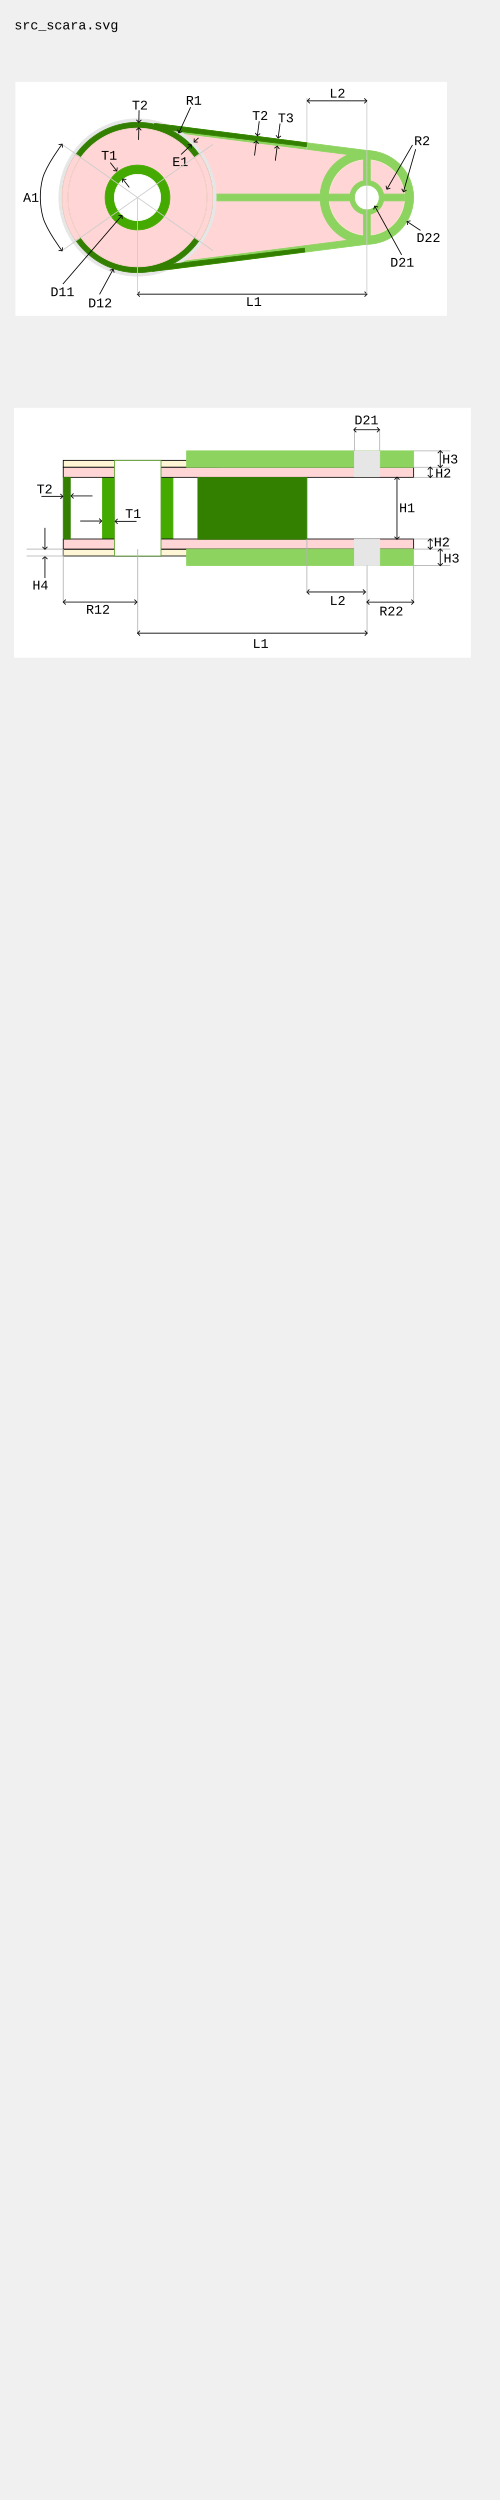
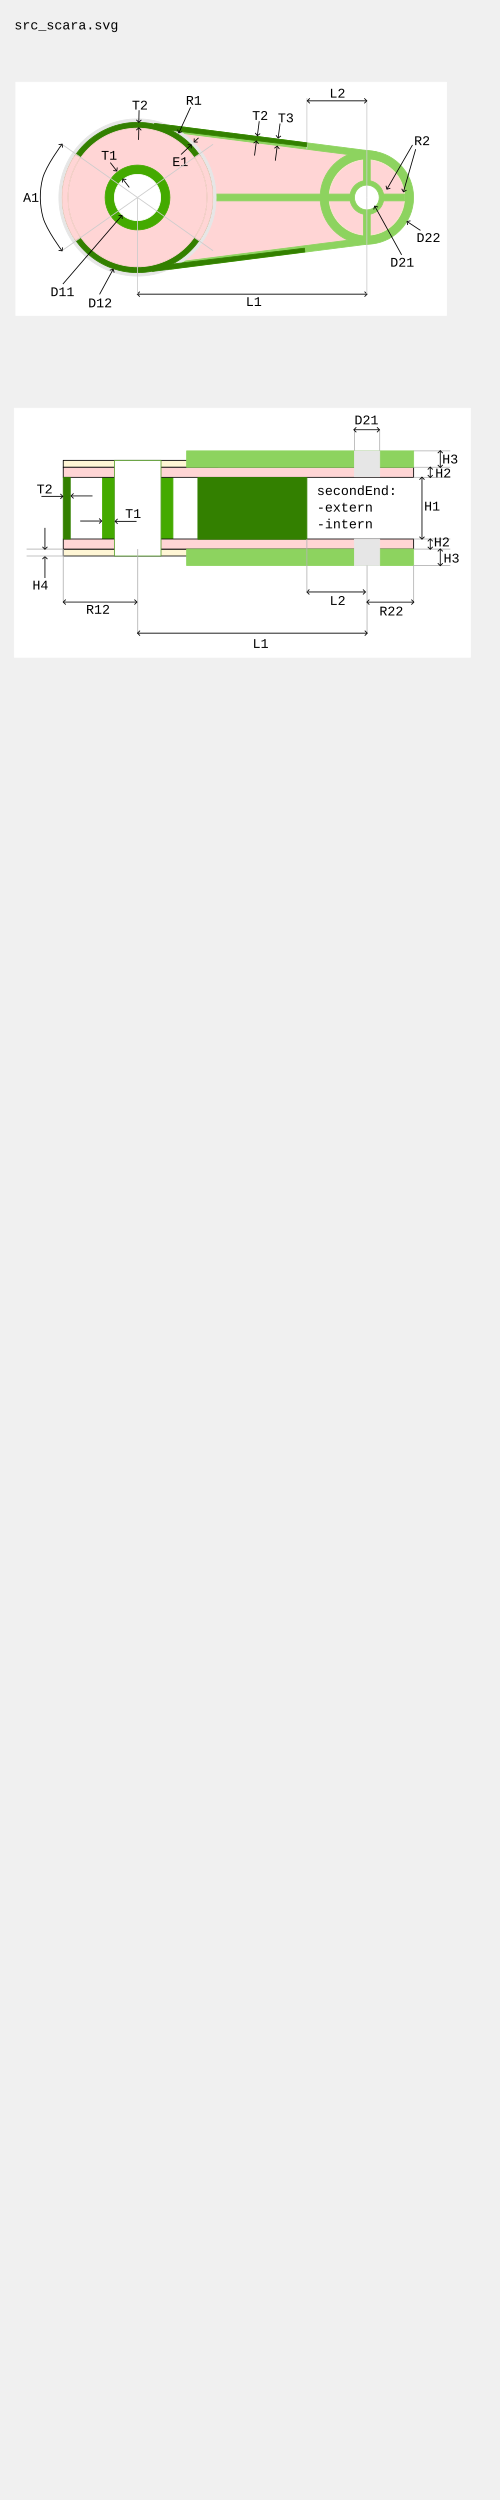
<svg xmlns="http://www.w3.org/2000/svg" width="600" height="3000" viewBox="0 0 158.75 793.75" version="1.1" id="svg1">
  <defs id="defs1">
+     <rect x="383.356" y="586.708" width="163.738" height="88.026" id="rect2" />
    <rect x="24.527" y="715.199" width="43.002" height="41.247" id="rect38" />
    <rect x="10.512" y="227.434" width="20.386" height="26.438" id="rect23" />
    <rect x="8.282" y="76.449" width="58.611" height="37.587" id="rect35" />
    <rect x="528.132" y="147.801" width="49.692" height="43.958" id="rect34" />
    <rect x="-61.796" y="576.55" width="72.626" height="53.514" id="rect32" />
    <rect x="117.675" y="848.579" width="46.62" height="40.773" id="rect30" />
    <rect x="275.852" y="887.44" width="71.989" height="38.861" id="rect29" />
    <rect x="136.788" y="857.498" width="81.09" height="49.692" id="rect28" />
    <rect x="70.078" y="786.783" width="82.182" height="57.336" id="rect27" />
    <rect x="245.06" y="807.256" width="122.465" height="57.661" id="rect26" />
    <rect x="391.014" y="777.524" width="48.495" height="54.958" id="rect25" />
    <rect x="375.235" y="758.752" width="64.274" height="34.402" id="rect24" />
    <rect x="408.681" y="434.483" width="52.877" height="25.801" id="rect22" />
    <rect x="516.665" y="299.742" width="37.906" height="25.483" id="rect17" />
    <rect x="476.211" y="329.366" width="60.203" height="34.402" id="rect16" />
    <rect x="243.68" y="127.414" width="37.587" height="26.12" id="rect14" />
    <rect x="263.748" y="125.503" width="30.579" height="22.297" id="rect13" />
    <rect x="70.396" y="137.607" width="24.846" height="22.297" id="rect12" />
    <rect x="133.148" y="374.916" width="39.18" height="20.705" id="rect11" />
    <rect x="75.174" y="363.768" width="38.224" height="21.023" id="rect10" />
    <rect x="351.982" y="63.389" width="28.35" height="25.164" id="rect9" />
    <rect x="278.719" y="365.679" width="24.846" height="18.794" id="rect8" />
    <marker style="overflow:visible" id="ArrowWide" refX="0" refY="0" orient="auto-start-reverse" markerWidth="1" markerHeight="1" viewBox="0 0 1 1" preserveAspectRatio="xMidYMid">
      <path style="fill:none;stroke:context-stroke;stroke-width:1;stroke-linecap:butt" d="M 3,-3 0,0 3,3" transform="rotate(180,0.125,0)" id="path4" />
    </marker>
    <rect x="17.201" y="21.023" width="372.687" height="65.618" id="rect1" />
    <marker style="overflow:visible" id="ArrowWide-9" refX="0" refY="0" orient="auto-start-reverse" markerWidth="1" markerHeight="1" viewBox="0 0 1 1" preserveAspectRatio="xMidYMid">
      <path style="fill:none;stroke:context-stroke;stroke-width:1;stroke-linecap:butt" d="M 3,-3 0,0 3,3" transform="rotate(180,0.125,0)" id="path4-3" />
    </marker>
    <marker style="overflow:visible" id="ArrowWide-7" refX="0" refY="0" orient="auto-start-reverse" markerWidth="1" markerHeight="1" viewBox="0 0 1 1" preserveAspectRatio="xMidYMid">
      <path style="fill:none;stroke:context-stroke;stroke-width:1;stroke-linecap:butt" d="M 3,-3 0,0 3,3" transform="rotate(180,0.125,0)" id="path4-8" />
    </marker>
    <marker style="overflow:visible" id="ArrowWide-1" refX="0" refY="0" orient="auto-start-reverse" markerWidth="1" markerHeight="1" viewBox="0 0 1 1" preserveAspectRatio="xMidYMid">
      <path style="fill:none;stroke:context-stroke;stroke-width:1;stroke-linecap:butt" d="M 3,-3 0,0 3,3" transform="rotate(180,0.125,0)" id="path4-4" />
    </marker>
    <marker style="overflow:visible" id="ArrowWide-92" refX="0" refY="0" orient="auto-start-reverse" markerWidth="1" markerHeight="1" viewBox="0 0 1 1" preserveAspectRatio="xMidYMid">
      <path style="fill:none;stroke:context-stroke;stroke-width:1;stroke-linecap:butt" d="M 3,-3 0,0 3,3" transform="rotate(180,0.125,0)" id="path4-6" />
    </marker>
    <marker style="overflow:visible" id="ArrowWide-4" refX="0" refY="0" orient="auto-start-reverse" markerWidth="1" markerHeight="1" viewBox="0 0 1 1" preserveAspectRatio="xMidYMid">
      <path style="fill:none;stroke:context-stroke;stroke-width:1;stroke-linecap:butt" d="M 3,-3 0,0 3,3" transform="rotate(180,0.125,0)" id="path4-87" />
    </marker>
    <rect x="243.68" y="127.414" width="37.587" height="26.12" id="rect14-2" />
    <marker style="overflow:visible" id="ArrowWide-94" refX="0" refY="0" orient="auto-start-reverse" markerWidth="1" markerHeight="1" viewBox="0 0 1 1" preserveAspectRatio="xMidYMid">
      <path style="fill:none;stroke:context-stroke;stroke-width:1;stroke-linecap:butt" d="M 3,-3 0,0 3,3" transform="rotate(180,0.125,0)" id="path4-9" />
    </marker>
    <marker style="overflow:visible" id="ArrowWide-4-1" refX="0" refY="0" orient="auto-start-reverse" markerWidth="1" markerHeight="1" viewBox="0 0 1 1" preserveAspectRatio="xMidYMid">
      <path style="fill:none;stroke:context-stroke;stroke-width:1;stroke-linecap:butt" d="M 3,-3 0,0 3,3" transform="rotate(180,0.125,0)" id="path4-87-1" />
    </marker>
    <rect x="243.68" y="127.414" width="37.587" height="26.12" id="rect14-2-7" />
    <marker style="overflow:visible" id="ArrowWide-8" refX="0" refY="0" orient="auto-start-reverse" markerWidth="1" markerHeight="1" viewBox="0 0 1 1" preserveAspectRatio="xMidYMid">
      <path style="fill:none;stroke:context-stroke;stroke-width:1;stroke-linecap:butt" d="M 3,-3 0,0 3,3" transform="rotate(180,0.125,0)" id="path4-31" />
    </marker>
    <marker style="overflow:visible" id="ArrowWide-8-7" refX="0" refY="0" orient="auto-start-reverse" markerWidth="1" markerHeight="1" viewBox="0 0 1 1" preserveAspectRatio="xMidYMid">
      <path style="fill:none;stroke:context-stroke;stroke-width:1;stroke-linecap:butt" d="M 3,-3 0,0 3,3" transform="rotate(180,0.125,0)" id="path4-31-6" />
    </marker>
    <rect x="275.852" y="887.44" width="71.989" height="38.861" id="rect29-1" />
    <rect x="117.675" y="848.579" width="46.62" height="40.773" id="rect30-6" />
    <marker style="overflow:visible" id="ArrowWide-72" refX="0" refY="0" orient="auto-start-reverse" markerWidth="1" markerHeight="1" viewBox="0 0 1 1" preserveAspectRatio="xMidYMid">
      <path style="fill:none;stroke:context-stroke;stroke-width:1;stroke-linecap:butt" d="M 3,-3 0,0 3,3" transform="rotate(180,0.125,0)" id="path4-40" />
    </marker>
    <marker style="overflow:visible" id="ArrowWide-81" refX="0" refY="0" orient="auto-start-reverse" markerWidth="1" markerHeight="1" viewBox="0 0 1 1" preserveAspectRatio="xMidYMid">
      <path style="fill:none;stroke:context-stroke;stroke-width:1;stroke-linecap:butt" d="M 3,-3 0,0 3,3" transform="rotate(180,0.125,0)" id="path4-311" />
    </marker>
    <marker style="overflow:visible" id="ArrowWide-72-0" refX="0" refY="0" orient="auto-start-reverse" markerWidth="1" markerHeight="1" viewBox="0 0 1 1" preserveAspectRatio="xMidYMid">
      <path style="fill:none;stroke:context-stroke;stroke-width:1;stroke-linecap:butt" d="M 3,-3 0,0 3,3" transform="rotate(180,0.125,0)" id="path4-40-3" />
    </marker>
    <rect x="-61.796" y="576.55" width="72.626" height="53.514" id="rect32-6" />
    <marker style="overflow:visible" id="ArrowWide-72-1" refX="0" refY="0" orient="auto-start-reverse" markerWidth="1" markerHeight="1" viewBox="0 0 1 1" preserveAspectRatio="xMidYMid">
      <path style="fill:none;stroke:context-stroke;stroke-width:1;stroke-linecap:butt" d="M 3,-3 0,0 3,3" transform="rotate(180,0.125,0)" id="path4-40-2" />
    </marker>
    <marker style="overflow:visible" id="ArrowWide-72-1-7" refX="0" refY="0" orient="auto-start-reverse" markerWidth="1" markerHeight="1" viewBox="0 0 1 1" preserveAspectRatio="xMidYMid">
      <path style="fill:none;stroke:context-stroke;stroke-width:1;stroke-linecap:butt" d="M 3,-3 0,0 3,3" transform="rotate(180,0.125,0)" id="path4-40-2-8" />
    </marker>
  </defs>
  <g id="layer1">
    <rect style="fill:#ffffff;stroke:#ffffff;stroke-width:0.265;stroke-linejoin:round" id="rect37" width="144.792" height="79.054" x="4.551" y="129.621" />
    <path style="fill:#338000;stroke:#000000;stroke-width:0.265;stroke-linejoin:round;marker-start:url(#ArrowWide-72-1-7)" d="m 14.267,176.782 v 6.742" id="path32-9-1-0" />
    <rect style="fill:#fff6d5;stroke:#000000;stroke-width:0.265;stroke-linejoin:round" id="rect18-1-0" width="49.069" height="2.191" x="20.082" y="174.338" />
    <rect style="fill:#fff6d5;stroke:#000000;stroke-width:0.265;stroke-linejoin:round" id="rect18-1" width="49.069" height="2.191" x="20.082" y="146.163" />
    <rect style="fill:#ffffff;stroke:#ffffff;stroke-width:0.265;stroke-linejoin:round" id="rect36" width="136.729" height="73.997" x="5.029" y="26.127" />
    <rect style="fill:#44aa00;stroke:#44aa00;stroke-width:0.265;stroke-linejoin:round" id="rect19-8" width="22.354" height="19.506" x="32.546" y="151.603" />
    <path style="fill:#ffd5d5;stroke:#ffd5d5;stroke-width:0.265;stroke-linejoin:round" d="M 43.657,38.853 V 86.555 L 117.547,76.791 V 48.616 Z" id="path7" />
    <circle style="fill:#8dd35f;stroke:#8dd35f;stroke-width:0.265;stroke-linejoin:round" id="path1-3" cx="116.474" cy="62.704" r="14.833" />
    <circle style="fill:#ffd5d5;stroke:#ffe6d5;stroke-width:0.265;stroke-linejoin:round" id="path1-3-2" cx="116.474" cy="62.704" r="11.973" />
    <circle style="fill:#8dd35f;stroke:#8dd35f;stroke-width:0.265;stroke-linejoin:round" id="path1-1-6" cx="116.474" cy="62.704" r="5.394" />
    <rect style="fill:#8dd35f;stroke:#8dd35f;stroke-width:0.265;stroke-linejoin:round" id="rect4" width="84.79" height="2.145" x="43.657" y="61.631" />
    <rect style="fill:#8dd35f;stroke:#8dd35f;stroke-width:0.265;stroke-linejoin:round" id="rect3" width="70.902" height="2.026" x="53.646" y="32.641" transform="rotate(7.281554)" />
    <rect style="fill:#8dd35f;stroke:#8dd35f;stroke-width:0.265;stroke-linejoin:round" id="rect3-9" width="70.902" height="2.026" x="37.132" y="-91.676" transform="matrix(0.9919353,-0.1267453,-0.1267453,-0.9919353,0,0)" />
    <circle style="fill:#e6e6e6;stroke:#e6e6e6;stroke-width:0.265;stroke-linejoin:round" id="path1-2-4" cx="43.657" cy="62.704" r="24.954" />
    <circle style="fill:#338000;stroke:#338000;stroke-width:0.265;stroke-linejoin:round" id="path1-2" cx="43.657" cy="62.704" r="23.851" />
    <text xml:space="preserve" transform="scale(0.2645833)" id="text1" style="font-size:16px;line-height:normal;font-family:'Liberation Mono';-inkscape-font-specification:'Liberation Mono';text-decoration-color:#000000;white-space:pre;shape-inside:url(#rect1);display:inline;fill:#000000;stroke-width:1;-inkscape-stroke:none;stop-color:#000000">
-       <tspan x="17.201" y="35.26" id="tspan1">src_scara.svg</tspan>
+       <tspan x="17.201" y="35.26" id="tspan30">src_scara.svg</tspan>
    </text>
    <circle style="fill:#ffd5d5;stroke:#ffd5d5;stroke-width:0.265;stroke-linejoin:round" id="path1" cx="43.657" cy="62.704" r="21.997" />
    <circle style="fill:#44aa00;stroke:#44aa00;stroke-width:0.265;stroke-linejoin:round" id="path1-1-3" cx="43.657" cy="62.704" r="10.282" />
    <circle style="fill:#ffffff;stroke:#ffffff;stroke-width:0.265;stroke-linejoin:round" id="path1-1" cx="43.657" cy="62.704" r="7.332" />
    <rect style="fill:#8dd35f;stroke:#8dd35f;stroke-width:0.265;stroke-linejoin:round" id="rect4-6" width="28.175" height="2.145" x="48.616" y="-117.547" transform="rotate(90)" />
    <circle style="fill:#ffffff;stroke:#8dd35f;stroke-width:0.265;stroke-linejoin:round" id="path1-1-6-0" cx="116.474" cy="62.704" r="3.942" />
    <path style="fill:#e3f4d7;stroke:#000000;stroke-width:0.265;stroke-linejoin:round;marker-start:url(#ArrowWide);marker-end:url(#ArrowWide)" d="M 43.657,93.395 H 116.474" id="path2" />
    <path style="fill:#8dd35f;stroke:#cccccc;stroke-width:0.265;stroke-linejoin:round" d="M 43.657,62.704 V 93.395" id="path5" />
    <path style="fill:#8dd35f;stroke:#cccccc;stroke-width:0.265;stroke-linejoin:round" d="m 116.474,62.704 -1e-5,30.692" id="path6" />
    <path style="fill:#8dd35f;stroke:#cccccc;stroke-width:0.265;stroke-linejoin:round" d="m 116.474,32.012 -1e-5,30.692" id="path6-6" />
    <path style="fill:#8dd35f;stroke:#cccccc;stroke-width:0.265;stroke-linejoin:round" d="m 97.431,31.125 -1e-5,16.273" id="path6-1" />
    <path style="fill:#e3f4d7;stroke:#000000;stroke-width:0.265;stroke-linejoin:round;marker-start:url(#ArrowWide-9);marker-end:url(#ArrowWide-9)" d="M 97.635,32.012 H 116.39" id="path2-2" />
    <path style="fill:#338000;stroke:#338000;stroke-width:0.265;stroke-linejoin:round" d="m 49.076,39.177 48.355,6.179 -0.132,1.188 -48.372,-5.81 z" id="path8" />
    <path style="fill:#338000;stroke:#338000;stroke-width:0.265;stroke-linejoin:round" d="m 48.423,86.173 48.355,-6.179 -0.132,-1.188 -48.372,5.81 z" id="path8-4" />
    <text xml:space="preserve" transform="matrix(0.2645833,0,0,0.2645833,4.298241,-3.371169)" id="text8" style="font-size:16px;line-height:normal;font-family:'Liberation Mono';-inkscape-font-specification:'Liberation Mono';text-decoration-color:#000000;white-space:pre;shape-inside:url(#rect8);display:inline;fill:#000000;stroke-width:1;-inkscape-stroke:none;stop-color:#000000">
-       <tspan x="278.719" y="379.916" id="tspan2">L1</tspan>
+       <tspan x="278.719" y="379.916" id="tspan31">L1</tspan>
    </text>
    <text xml:space="preserve" transform="matrix(0.2645833,0,0,0.2645833,11.46198,10.45062)" id="text9" style="font-size:16px;line-height:normal;font-family:'Liberation Mono';-inkscape-font-specification:'Liberation Mono';text-decoration-color:#000000;white-space:pre;shape-inside:url(#rect9);display:inline;fill:#000000;stroke-width:1;-inkscape-stroke:none;stop-color:#000000">
-       <tspan x="351.982" y="77.625" id="tspan3">L2</tspan>
+       <tspan x="351.982" y="77.625" id="tspan32">L2</tspan>
    </text>
    <path style="fill:#338000;stroke:#000000;stroke-width:0.265;stroke-linejoin:round;marker-start:url(#ArrowWide)" d="M 38.684,68.435 19.974,90.179" id="path9" />
    <path style="fill:#338000;stroke:#000000;stroke-width:0.265;stroke-linejoin:round;marker-start:url(#ArrowWide)" d="m 35.903,85.543 -4.298,7.922" id="path10" />
    <text xml:space="preserve" transform="matrix(0.2645833,0,0,0.2645833,-3.876844,-5.983825)" id="text10" style="font-size:16px;line-height:normal;font-family:'Liberation Mono';-inkscape-font-specification:'Liberation Mono';text-decoration-color:#000000;white-space:pre;shape-inside:url(#rect10);display:inline;fill:#000000;stroke-width:1;-inkscape-stroke:none;stop-color:#000000">
-       <tspan x="75.174" y="378.004" id="tspan4">D11</tspan>
+       <tspan x="75.174" y="378.004" id="tspan33">D11</tspan>
    </text>
    <text xml:space="preserve" transform="matrix(0.2645833,0,0,0.2645833,-7.248014,-5.393871)" id="text11" style="font-size:16px;line-height:normal;font-family:'Liberation Mono';-inkscape-font-specification:'Liberation Mono';text-decoration-color:#000000;white-space:pre;shape-inside:url(#rect11);display:inline;fill:#000000;stroke-width:1;-inkscape-stroke:none;stop-color:#000000">
-       <tspan x="133.148" y="389.152" id="tspan5">D12</tspan>
+       <tspan x="133.148" y="389.152" id="tspan34">D12</tspan>
    </text>
    <path style="fill:#338000;stroke:#000000;stroke-width:0.265;stroke-linejoin:round;marker-start:url(#ArrowWide)" d="m 39.021,56.888 2.023,2.613" id="path11" />
    <path style="fill:#338000;stroke:#000000;stroke-width:0.265;stroke-linejoin:round;marker-start:url(#ArrowWide-7)" d="M 37.041,54.239 35.018,51.626" id="path11-8" />
    <text xml:space="preserve" transform="matrix(0.2645833,0,0,0.2645833,13.48468,10.5349)" id="text12" style="font-size:16px;line-height:normal;font-family:'Liberation Mono';-inkscape-font-specification:'Liberation Mono';text-decoration-color:#000000;white-space:pre;shape-inside:url(#rect12);display:inline;fill:#000000;stroke-width:1;-inkscape-stroke:none;stop-color:#000000">
-       <tspan x="70.396" y="151.844" id="tspan6">T1</tspan>
+       <tspan x="70.396" y="151.844" id="tspan35">T1</tspan>
    </text>
    <path style="fill:#338000;stroke:#000000;stroke-width:0.265;stroke-linejoin:round;marker-start:url(#ArrowWide)" d="M 60.681,46.016 57.478,49.051" id="path12" />
    <path style="fill:#338000;stroke:#000000;stroke-width:0.265;stroke-linejoin:round;marker-start:url(#ArrowWide-1)" d="m 61.681,45.04 1.351,-1.273" id="path12-0" />
    <text xml:space="preserve" transform="matrix(0.2645833,0,0,0.2645833,-15.08598,15.76022)" id="text13" style="font-size:16px;line-height:normal;font-family:'Liberation Mono';-inkscape-font-specification:'Liberation Mono';text-decoration-color:#000000;white-space:pre;shape-inside:url(#rect13);display:inline;fill:#000000;stroke-width:1;-inkscape-stroke:none;stop-color:#000000">
-       <tspan x="263.748" y="139.74" id="tspan7">E1</tspan>
+       <tspan x="263.748" y="139.74" id="tspan36">E1</tspan>
    </text>
    <path style="fill:#338000;stroke:#000000;stroke-width:0.265;stroke-linejoin:round;marker-start:url(#ArrowWide)" d="m 44.078,40.623 -0.084,3.793" id="path13" />
    <path style="fill:#338000;stroke:#000000;stroke-width:0.265;stroke-linejoin:round;marker-start:url(#ArrowWide-92)" d="m 44.072,38.783 0.084,-3.793" id="path13-9" />
    <text xml:space="preserve" transform="matrix(0.2645833,0,0,0.2645833,-22.58683,-2.696935)" id="text14" style="font-size:16px;line-height:normal;font-family:'Liberation Mono';-inkscape-font-specification:'Liberation Mono';text-decoration-color:#000000;white-space:pre;shape-inside:url(#rect14);display:inline;fill:#000000;stroke-width:1;-inkscape-stroke:none;stop-color:#000000">
-       <tspan x="243.68" y="141.65" id="tspan8">T2</tspan>
+       <tspan x="243.68" y="141.65" id="tspan37">T2</tspan>
    </text>
    <path style="fill:#338000;stroke:#000000;stroke-width:0.265;stroke-linejoin:round;marker-start:url(#ArrowWide)" d="M 81.721,43.031 82.311,38.48" id="path14" />
    <path style="fill:#338000;stroke:#000000;stroke-width:0.265;stroke-linejoin:round;marker-start:url(#ArrowWide-4)" d="m 81.4,44.841 -0.59,4.551" id="path14-2" />
    <text xml:space="preserve" transform="matrix(0.2645833,0,0,0.2645833,15.58917,0.5921311)" id="text14-0" style="font-size:16px;line-height:normal;font-family:'Liberation Mono';-inkscape-font-specification:'Liberation Mono';text-decoration-color:#000000;white-space:pre;shape-inside:url(#rect14-2);display:inline;fill:#000000;stroke-width:1;-inkscape-stroke:none;stop-color:#000000">
-       <tspan x="243.68" y="141.65" id="tspan9">T2</tspan>
+       <tspan x="243.68" y="141.65" id="tspan38">T2</tspan>
    </text>
    <text xml:space="preserve" transform="matrix(0.2645833,0,0,0.2645833,23.74015,1.3389)" id="text14-0-5" style="font-size:16px;line-height:normal;font-family:'Liberation Mono';-inkscape-font-specification:'Liberation Mono';text-decoration-color:#000000;white-space:pre;shape-inside:url(#rect14-2-7);display:inline;fill:#000000;stroke-width:1;-inkscape-stroke:none;stop-color:#000000">
-       <tspan x="243.68" y="141.65" id="tspan10">T3</tspan>
+       <tspan x="243.68" y="141.65" id="tspan39">T3</tspan>
    </text>
    <path style="fill:#338000;stroke:#000000;stroke-width:0.265;stroke-linejoin:round;marker-start:url(#ArrowWide-94)" d="m 88.324,43.773 0.59,-4.551" id="path14-1" />
    <path style="fill:#338000;stroke:#000000;stroke-width:0.265;stroke-linejoin:round;marker-start:url(#ArrowWide-4-1)" d="m 88.004,46.46 -0.59,4.551" id="path14-2-7" />
    <path style="fill:#338000;stroke:#000000;stroke-width:0.265;stroke-linejoin:round;marker-start:url(#ArrowWide)" d="m 119.002,65.485 8.512,15.423" id="path15" />
    <path style="fill:#338000;stroke:#000000;stroke-width:0.265;stroke-linejoin:round;marker-start:url(#ArrowWide)" d="m 129.284,70.373 4.214,2.781" id="path16" />
    <text xml:space="preserve" transform="matrix(0.2645833,0,0,0.2645833,-2.106981,-6.236663)" id="text16" style="font-size:16px;line-height:normal;font-family:'Liberation Mono';-inkscape-font-specification:'Liberation Mono';text-decoration-color:#000000;white-space:pre;shape-inside:url(#rect16);display:inline;fill:#000000;stroke-width:1;-inkscape-stroke:none;stop-color:#000000">
-       <tspan x="476.211" y="343.602" id="tspan11">D21</tspan>
+       <tspan x="476.211" y="343.602" id="tspan40">D21</tspan>
    </text>
    <text xml:space="preserve" transform="matrix(0.2645833,0,0,0.2645833,-4.466799,-6.236663)" id="text17" style="font-size:16px;line-height:normal;font-family:'Liberation Mono';-inkscape-font-specification:'Liberation Mono';text-decoration-color:#000000;white-space:pre;shape-inside:url(#rect17);display:inline;fill:#000000;stroke-width:1;-inkscape-stroke:none;stop-color:#000000">
-       <tspan x="516.664" y="313.979" id="tspan12">D22</tspan>
+       <tspan x="516.664" y="313.979" id="tspan41">D22</tspan>
    </text>
    <rect style="fill:#ffd5d5;stroke:#000000;stroke-width:0.265;stroke-linejoin:round" id="rect18" width="111.249" height="3.203" x="20.082" y="148.354" />
    <rect style="fill:#ffd5d5;stroke:#000000;stroke-width:0.265;stroke-linejoin:round" id="rect18-2" width="111.249" height="3.203" x="20.082" y="171.135" />
    <rect style="fill:#ffffff;stroke:#5aa02c;stroke-width:0.265;stroke-linejoin:round" id="rect19" width="14.797" height="30.367" x="36.324" y="146.163" />
    <rect style="fill:#8dd35f;stroke:#8dd35f;stroke-width:0.265;stroke-linejoin:round" id="rect18-6" width="72.072" height="5.206" x="59.258" y="143.148" />
    <rect style="fill:#8dd35f;stroke:#8dd35f;stroke-width:0.265;stroke-linejoin:round" id="rect18-6-1" width="72.072" height="5.206" x="59.258" y="174.338" />
    <rect style="fill:#e6e6e6;stroke:#e6e6e6;stroke-width:0.265;stroke-linejoin:round" id="rect20" width="8.016" height="8.191" x="112.532" y="-151.339" transform="scale(1,-1)" />
    <rect style="fill:#e6e6e6;stroke:#e6e6e6;stroke-width:0.265;stroke-linejoin:round" id="rect20-4" width="8.016" height="8.375" x="112.532" y="171.169" />
    <rect style="fill:#338000;stroke:#338000;stroke-width:0.265;stroke-linejoin:round" id="rect21" width="2.217" height="19.579" x="20.082" y="151.556" />
    <rect style="fill:#338000;stroke:#338000;stroke-width:0.265;stroke-linejoin:round" id="rect21-0" width="34.594" height="19.579" x="62.837" y="151.603" />
    <text xml:space="preserve" transform="matrix(0.2645833,0,0,0.2645833,4.401658,16.01038)" id="text22" style="font-size:16px;line-height:normal;font-family:'Liberation Mono';-inkscape-font-specification:'Liberation Mono';text-decoration-color:#000000;white-space:pre;shape-inside:url(#rect22);fill:#000000;stroke-width:1;-inkscape-stroke:none;stop-color:#000000">
-       <tspan x="408.682" y="448.719" id="tspan13">D21</tspan>
+       <tspan x="408.682" y="448.719" id="tspan42">D21</tspan>
    </text>
    <path style="fill:#338000;stroke:#b3b3b3;stroke-width:0.265;stroke-linejoin:round" d="m 116.54,179.544 v 21.486" id="path23" />
    <path style="fill:#338000;stroke:#b3b3b3;stroke-width:0.265;stroke-linejoin:round" d="m 43.723,174.338 v 26.692" id="path23-6" />
    <path style="fill:#338000;stroke:#b3b3b3;stroke-width:0.265;stroke-linejoin:round" d="m 131.331,179.544 v 11.631" id="path23-5" />
    <path style="fill:#338000;stroke:#000000;stroke-width:0.265;stroke-linejoin:round;marker-start:url(#ArrowWide);marker-end:url(#ArrowWide)" d="m 116.54,191.174 h 14.791" id="path24" />
    <path style="fill:#338000;stroke:#000000;stroke-width:0.265;stroke-linejoin:round;marker-start:url(#ArrowWide-8);marker-end:url(#ArrowWide-8)" d="M 97.494,187.952 H 115.97" id="path24-4" />
    <text xml:space="preserve" transform="matrix(0.2645833,0,0,0.2645833,21.16395,-9.102157)" id="text24" style="font-size:16px;line-height:normal;font-family:'Liberation Mono';-inkscape-font-specification:'Liberation Mono';text-decoration-color:#000000;white-space:pre;shape-inside:url(#rect24);fill:#000000;stroke-width:1;-inkscape-stroke:none;stop-color:#000000">
-       <tspan x="375.234" y="772.988" id="tspan14">R22</tspan>
+       <tspan x="375.234" y="772.988" id="tspan43">R22</tspan>
    </text>
    <path style="fill:#338000;stroke:#b3b3b3;stroke-width:0.265;stroke-linejoin:round" d="m 112.532,136.445 v 6.703" id="path23-7" />
    <path style="fill:#338000;stroke:#b3b3b3;stroke-width:0.265;stroke-linejoin:round" d="m 120.548,136.445 v 6.703" id="path23-7-1" />
    <path style="fill:#338000;stroke:#000000;stroke-width:0.265;stroke-linejoin:round;marker-start:url(#ArrowWide);marker-end:url(#ArrowWide)" d="m 112.4,136.445 h 8.016" id="path22" />
    <path style="fill:#338000;stroke:#b3b3b3;stroke-width:0.265;stroke-linejoin:round" d="M 97.431,171.135 V 187.952" id="path23-7-5" />
    <path style="fill:#338000;stroke:#b3b3b3;stroke-width:0.265;stroke-linejoin:round" d="m 20.082,174.338 v 16.817" id="path23-7-5-8" />
    <text xml:space="preserve" transform="matrix(0.2645833,0,0,0.2645833,1.191888,-17.42479)" id="text25" style="font-size:16px;line-height:normal;font-family:'Liberation Mono';-inkscape-font-specification:'Liberation Mono';text-decoration-color:#000000;white-space:pre;shape-inside:url(#rect25);fill:#000000;stroke-width:1;-inkscape-stroke:none;stop-color:#000000">
-       <tspan x="391.014" y="791.76" id="tspan15">L2</tspan>
+       <tspan x="391.014" y="791.76" id="tspan44">L2</tspan>
    </text>
    <path style="fill:#338000;stroke:#000000;stroke-width:0.265;stroke-linejoin:round;marker-start:url(#ArrowWide);marker-end:url(#ArrowWide)" d="M 43.723,201.03 H 116.54" id="path25" />
    <text xml:space="preserve" transform="matrix(0.2645833,0,0,0.2645833,15.34584,-11.64167)" id="text26" style="font-size:16px;line-height:normal;font-family:'Liberation Mono';-inkscape-font-specification:'Liberation Mono';text-decoration-color:#000000;white-space:pre;shape-inside:url(#rect26);fill:#000000;stroke-width:1;-inkscape-stroke:none;stop-color:#000000">
-       <tspan x="245.061" y="821.492" id="tspan16">L1</tspan>
+       <tspan x="245.061" y="821.492" id="tspan45">L1</tspan>
    </text>
    <path style="fill:#338000;stroke:#000000;stroke-width:0.265;stroke-linejoin:round;marker-start:url(#ArrowWide-8-7);marker-end:url(#ArrowWide-8-7)" d="M 20.147,191.155 H 43.404" id="path24-4-3" />
    <text xml:space="preserve" transform="matrix(0.2645833,0,0,0.2645833,8.76504,-17.06236)" id="text27" style="font-size:16px;line-height:normal;font-family:'Liberation Mono';-inkscape-font-specification:'Liberation Mono';text-decoration-color:#000000;white-space:pre;shape-inside:url(#rect27);fill:#000000;stroke-width:1;-inkscape-stroke:none;stop-color:#000000">
-       <tspan x="70.078" y="801.02" id="tspan17">R12</tspan>
+       <tspan x="70.078" y="801.02" id="tspan46">R12</tspan>
    </text>
    <path style="fill:#338000;stroke:#b3b3b3;stroke-width:0.265;stroke-linejoin:round" d="m 131.331,151.557 h 11.631" id="path23-5-4" />
    <path style="fill:#338000;stroke:#b3b3b3;stroke-width:0.265;stroke-linejoin:round" d="m 131.331,148.354 h 11.631" id="path23-5-4-6" />
    <path style="fill:#338000;stroke:#b3b3b3;stroke-width:0.265;stroke-linejoin:round" d="m 131.331,143.148 h 11.631" id="path23-5-4-7" />
    <path style="fill:#338000;stroke:#b3b3b3;stroke-width:0.265;stroke-linejoin:round" d="m 131.331,171.135 h 11.631" id="path23-5-4-7-1" />
    <path style="fill:#338000;stroke:#b3b3b3;stroke-width:0.265;stroke-linejoin:round" d="m 131.331,174.338 h 11.631" id="path23-5-4-7-6" />
    <path style="fill:#338000;stroke:#b3b3b3;stroke-width:0.265;stroke-linejoin:round" d="m 131.331,179.544 h 11.631" id="path23-5-4-7-0" />
-     <path style="fill:#338000;stroke:#000000;stroke-width:0.265;stroke-linejoin:round;marker-start:url(#ArrowWide);marker-end:url(#ArrowWide)" d="m 126.039,151.557 v 19.579" id="path27" />
-     <text xml:space="preserve" transform="matrix(0.2645833,0,0,0.2645833,90.51589,-68.02527)" id="text28" style="font-size:16px;line-height:normal;font-family:'Liberation Mono';-inkscape-font-specification:'Liberation Mono';text-decoration-color:#000000;white-space:pre;shape-inside:url(#rect28);fill:#000000;stroke-width:1;-inkscape-stroke:none;stop-color:#000000">
-       <tspan x="136.789" y="871.734" id="tspan18">H1</tspan>
+     <path style="fill:#338000;stroke:#000000;stroke-width:0.265;stroke-linejoin:round;marker-start:url(#ArrowWide);marker-end:url(#ArrowWide)" d="m 133.976,151.557 v 19.579" id="path27" />
+     <text xml:space="preserve" transform="matrix(0.2645833,0,0,0.2645833,98.4534,-68.55444)" id="text28" style="font-size:16px;line-height:normal;font-family:'Liberation Mono';-inkscape-font-specification:'Liberation Mono';text-decoration-color:#000000;white-space:pre;shape-inside:url(#rect28);fill:#000000;stroke-width:1;-inkscape-stroke:none;stop-color:#000000">
+       <tspan x="136.789" y="871.734" id="tspan47">H1</tspan>
    </text>
    <path style="fill:#338000;stroke:#000000;stroke-width:0.265;stroke-linejoin:round;marker-start:url(#ArrowWide);marker-end:url(#ArrowWide)" d="m 136.611,148.354 v 3.203" id="path28" />
    <text xml:space="preserve" transform="matrix(0.2645833,0,0,0.2645833,65.19425,-86.98573)" id="text29" style="font-size:16px;line-height:normal;font-family:'Liberation Mono';-inkscape-font-specification:'Liberation Mono';text-decoration-color:#000000;white-space:pre;shape-inside:url(#rect29);fill:#000000;stroke-width:1;-inkscape-stroke:none;stop-color:#000000">
-       <tspan x="275.852" y="901.676" id="tspan19">H2</tspan>
+       <tspan x="275.852" y="901.676" id="tspan48">H2</tspan>
    </text>
    <path style="fill:#338000;stroke:#000000;stroke-width:0.265;stroke-linejoin:round;marker-start:url(#ArrowWide);marker-end:url(#ArrowWide)" d="m 139.786,143.148 v 5.206" id="path29" />
    <text xml:space="preserve" transform="matrix(0.2645833,0,0,0.2645833,109.2531,-81.14008)" id="text30" style="font-size:16px;line-height:normal;font-family:'Liberation Mono';-inkscape-font-specification:'Liberation Mono';text-decoration-color:#000000;white-space:pre;shape-inside:url(#rect30);fill:#000000;stroke-width:1;-inkscape-stroke:none;stop-color:#000000">
-       <tspan x="117.674" y="862.815" id="tspan20">H3</tspan>
+       <tspan x="117.674" y="862.815" id="tspan49">H3</tspan>
    </text>
    <path style="fill:#338000;stroke:#000000;stroke-width:0.265;stroke-linejoin:round;marker-start:url(#ArrowWide);marker-end:url(#ArrowWide)" d="m 136.611,171.135 v 3.203" id="path30" />
    <path style="fill:#338000;stroke:#000000;stroke-width:0.265;stroke-linejoin:round;marker-start:url(#ArrowWide);marker-end:url(#ArrowWide)" d="m 139.786,174.338 v 5.206" id="path31" />
    <text xml:space="preserve" transform="matrix(0.2645833,0,0,0.2645833,64.75812,-65.09555)" id="text29-5" style="font-size:16px;line-height:normal;font-family:'Liberation Mono';-inkscape-font-specification:'Liberation Mono';text-decoration-color:#000000;white-space:pre;shape-inside:url(#rect29-1);display:inline;fill:#000000;stroke-width:1;-inkscape-stroke:none;stop-color:#000000">
-       <tspan x="275.852" y="901.676" id="tspan21">H2</tspan>
+       <tspan x="275.852" y="901.676" id="tspan50">H2</tspan>
    </text>
    <text xml:space="preserve" transform="matrix(0.2645833,0,0,0.2645833,109.6903,-49.67306)" id="text30-8" style="font-size:16px;line-height:normal;font-family:'Liberation Mono';-inkscape-font-specification:'Liberation Mono';text-decoration-color:#000000;white-space:pre;shape-inside:url(#rect30-6);display:inline;fill:#000000;stroke-width:1;-inkscape-stroke:none;stop-color:#000000">
-       <tspan x="117.674" y="862.815" id="tspan22">H3</tspan>
+       <tspan x="117.674" y="862.815" id="tspan51">H3</tspan>
    </text>
    <path style="fill:#338000;stroke:#000000;stroke-width:0.265;stroke-linejoin:round;marker-start:url(#ArrowWide)" d="M 19.89,157.602 H 13.148" id="path32" />
    <path style="fill:#338000;stroke:#000000;stroke-width:0.265;stroke-linejoin:round;marker-start:url(#ArrowWide-72)" d="m 22.629,157.456 h 6.742" id="path32-9" />
    <text xml:space="preserve" transform="matrix(0.2645833,0,0,0.2645833,27.9807,0.3371169)" id="text32" style="font-size:16px;line-height:normal;font-family:'Liberation Mono';-inkscape-font-specification:'Liberation Mono';text-decoration-color:#000000;white-space:pre;shape-inside:url(#rect32);fill:#000000;stroke-width:1;-inkscape-stroke:none;stop-color:#000000">
-       <tspan x="-61.797" y="590.785" id="tspan23">T2</tspan>
+       <tspan x="-61.797" y="590.785" id="tspan52">T2</tspan>
    </text>
    <text xml:space="preserve" transform="matrix(0.2645833,0,0,0.2645833,56.09058,8.140383)" id="text32-3" style="font-size:16px;line-height:normal;font-family:'Liberation Mono';-inkscape-font-specification:'Liberation Mono';text-decoration-color:#000000;white-space:pre;shape-inside:url(#rect32-6);display:inline;fill:#000000;stroke-width:1;-inkscape-stroke:none;stop-color:#000000">
-       <tspan x="-61.797" y="590.785" id="tspan24">T1</tspan>
+       <tspan x="-61.797" y="590.785" id="tspan53">T1</tspan>
    </text>
    <path style="fill:#338000;stroke:#000000;stroke-width:0.265;stroke-linejoin:round;marker-start:url(#ArrowWide-81)" d="M 32.205,165.422 H 25.463" id="path32-3" />
    <path style="fill:#338000;stroke:#000000;stroke-width:0.265;stroke-linejoin:round;marker-start:url(#ArrowWide-72-0)" d="m 36.615,165.529 h 6.742" id="path32-9-9" />
    <path style="fill:#338000;stroke:#000000;stroke-width:0.265;stroke-linejoin:round;marker-start:url(#ArrowWide)" d="m 122.879,60.007 8.091,-13.99" id="path33" />
    <path style="fill:#338000;stroke:#000000;stroke-width:0.265;stroke-linejoin:round;marker-start:url(#ArrowWide)" d="m 128.104,60.85 3.877,-13.485" id="path34" />
    <text xml:space="preserve" transform="matrix(0.2645833,0,0,0.2645833,-8.259364,3.202611)" id="text34" style="font-size:16px;line-height:normal;font-family:'Liberation Mono';-inkscape-font-specification:'Liberation Mono';text-decoration-color:#000000;white-space:pre;shape-inside:url(#rect34);fill:#000000;stroke-width:1;-inkscape-stroke:none;stop-color:#000000">
-       <tspan x="528.133" y="162.037" id="tspan25">R2</tspan>
+       <tspan x="528.133" y="162.037" id="tspan54">R2</tspan>
    </text>
    <path style="fill:#338000;stroke:#000000;stroke-width:0.265;stroke-linejoin:round;marker-start:url(#ArrowWide)" d="m 56.804,42.14 3.708,-8.091" id="path35" />
    <text xml:space="preserve" transform="matrix(0.2645833,0,0,0.2645833,56.8042,9.270715)" id="text35" style="font-size:16px;line-height:normal;font-family:'Liberation Mono';-inkscape-font-specification:'Liberation Mono';text-decoration-color:#000000;white-space:pre;shape-inside:url(#rect35);fill:#000000;stroke-width:1;-inkscape-stroke:none;stop-color:#000000">
-       <tspan x="8.281" y="90.686" id="tspan26">R1</tspan>
+       <tspan x="8.281" y="90.686" id="tspan55">R1</tspan>
    </text>
    <path style="fill:#ffffff;stroke:#cccccc;stroke-width:0.265;stroke-linejoin:round" d="M 43.657,62.704 19.673,45.808" id="path3" />
    <path style="fill:#ffffff;stroke:#cccccc;stroke-width:0.265;stroke-linejoin:round" d="M 43.657,62.704 19.673,79.599" id="path3-3" />
    <path style="fill:#ffffff;stroke:#cccccc;stroke-width:0.265;stroke-linejoin:round" d="M 67.64,79.599 43.657,62.704" id="path3-1" />
    <path style="fill:#ffffff;stroke:#cccccc;stroke-width:0.265;stroke-linejoin:round" d="M 67.64,45.808 43.657,62.704" id="path3-36" />
    <path style="fill:none;stroke:#000000;stroke-width:0.265;stroke-linejoin:round;marker-start:url(#ArrowWide);marker-end:url(#ArrowWide)" d="m 19.673,79.599 c 0,0 -4.961,-6.659 -6.02,-10.574 -1.074,-3.97 -1.158,-8.354 -0.132,-12.336 1.039,-4.035 6.152,-10.88 6.152,-10.88" id="path17" />
    <text xml:space="preserve" transform="matrix(0.2645833,0,0,0.2645833,4.551078,0.156214)" id="text18" style="font-size:16px;line-height:normal;font-family:'Liberation Mono';-inkscape-font-specification:'Liberation Mono';text-decoration-color:#000000;white-space:pre;shape-inside:url(#rect23);fill:#000000;stroke-width:1;-inkscape-stroke:none;stop-color:#000000">
-       <tspan x="10.512" y="241.67" id="tspan27">A1</tspan>
+       <tspan x="10.512" y="241.67" id="tspan56">A1</tspan>
    </text>
    <path style="fill:#ffd5d5;stroke:#ffd5d5;stroke-width:1;stroke-linejoin:round" d="m 88.943,285.965 c -3.864,-6.028 -6.739,-11.917 -9.215,-18.873 -9.34,-26.242 -5.938,-55.436 9.215,-79.076 0.87,-1.358 1.656,-2.469 1.746,-2.469 0.16,0 4.438,3.019 4.995,3.526 0.159,0.144 -0.457,1.421 -1.402,2.905 -6.365,10.002 -10.485,21.224 -12.314,33.545 -0.862,5.808 -0.785,17.906 0.153,23.89 1.858,11.859 5.955,22.838 12.161,32.59 0.944,1.484 1.56,2.761 1.402,2.905 -0.558,0.507 -4.835,3.526 -4.995,3.526 -0.09,0 -0.876,-1.111 -1.746,-2.469 z" id="path36" transform="scale(0.2645833)" />
    <path style="fill:#ffd5d5;stroke:#ffd5d5;stroke-width:1;stroke-linejoin:round" d="m 236.735,286.705 c -1.279,-0.936 -2.408,-1.785 -2.509,-1.885 -0.101,-0.101 0.573,-1.371 1.498,-2.824 6.323,-9.936 10.599,-21.6 12.294,-33.539 0.825,-5.812 0.828,-17.193 0.005,-22.935 -1.717,-11.986 -5.981,-23.609 -12.304,-33.545 -0.944,-1.484 -1.56,-2.761 -1.402,-2.905 0.558,-0.507 4.835,-3.526 4.995,-3.526 0.09,0 0.876,1.111 1.746,2.469 19.191,29.941 19.191,68.009 0,97.95 -0.87,1.358 -1.676,2.463 -1.791,2.456 -0.115,-0.007 -1.255,-0.779 -2.534,-1.715 z" id="path37" transform="scale(0.2645833)" />
    <path style="fill:#338000;stroke:#b3b3b3;stroke-width:0.265;stroke-linejoin:round" d="M 8.451,176.529 H 20.082" id="path23-5-4-7-0-9" />
    <path style="fill:#338000;stroke:#b3b3b3;stroke-width:0.265;stroke-linejoin:round" d="M 8.451,174.338 H 20.082" id="path23-5-4-7-0-9-7" />
    <path style="fill:#338000;stroke:#000000;stroke-width:0.265;stroke-linejoin:round;marker-start:url(#ArrowWide-72-1)" d="m 14.267,174.338 v -6.742" id="path32-9-1" />
    <text xml:space="preserve" transform="matrix(0.2645833,0,0,0.2645833,3.798593,-5.815267)" id="text37" style="font-size:16px;line-height:normal;font-family:'Liberation Mono';-inkscape-font-specification:'Liberation Mono';text-decoration-color:#000000;white-space:pre;shape-inside:url(#rect38);fill:#000000;stroke-width:1;-inkscape-stroke:none;stop-color:#000000">
-       <tspan x="24.527" y="729.436" id="tspan28">H4</tspan>
+       <tspan x="24.527" y="729.436" id="tspan57">H4</tspan>
+     </text>
+     <text xml:space="preserve" transform="matrix(0.2645833,0,0,0.2645833,-0.8243804,-1.83447)" id="text2" style="font-size:16px;line-height:normal;font-family:'Liberation Mono';-inkscape-font-specification:'Liberation Mono';text-decoration-color:#000000;white-space:pre;shape-inside:url(#rect2);fill:#000000;stroke-width:1;-inkscape-stroke:none;stop-color:#000000">
+       <tspan x="383.355" y="600.943" id="tspan58">secondEnd:
+ </tspan>
+       <tspan x="383.355" y="620.943" id="tspan59">-extern
+ </tspan>
+       <tspan x="383.355" y="640.943" id="tspan60">-intern</tspan>
    </text>
  </g>
</svg>
